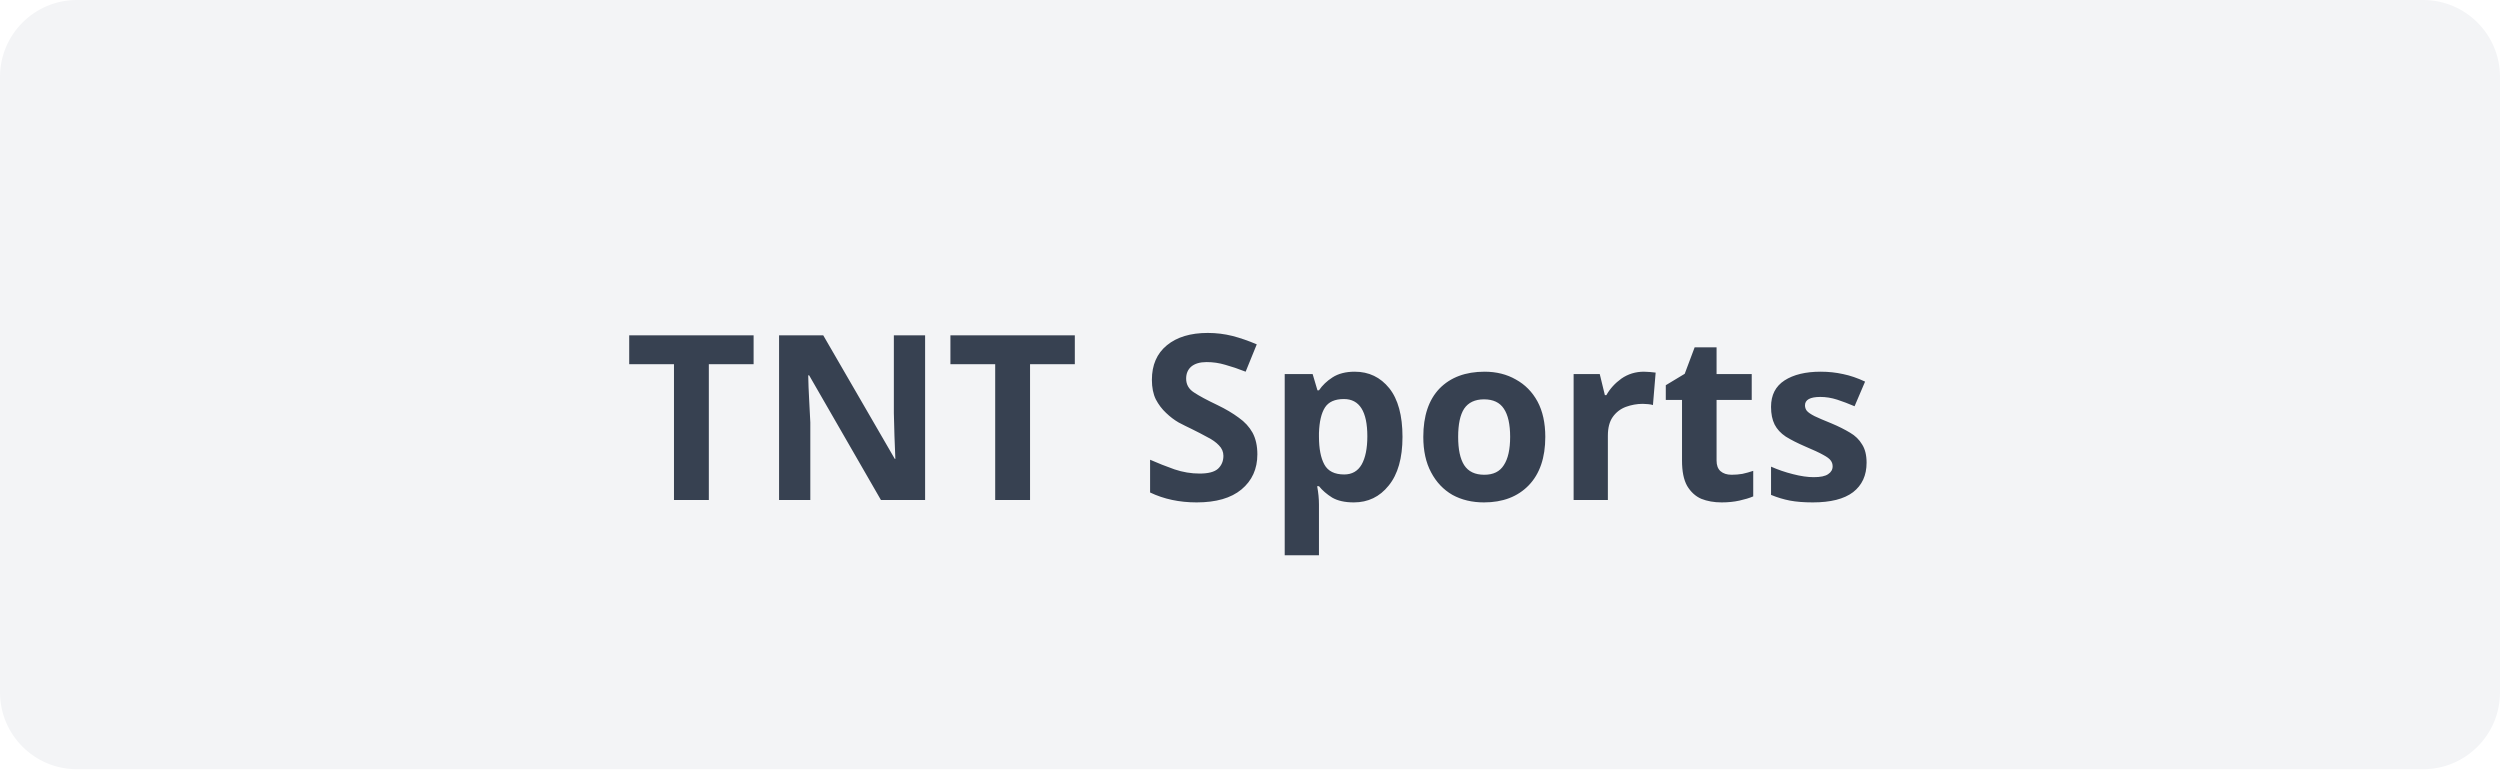
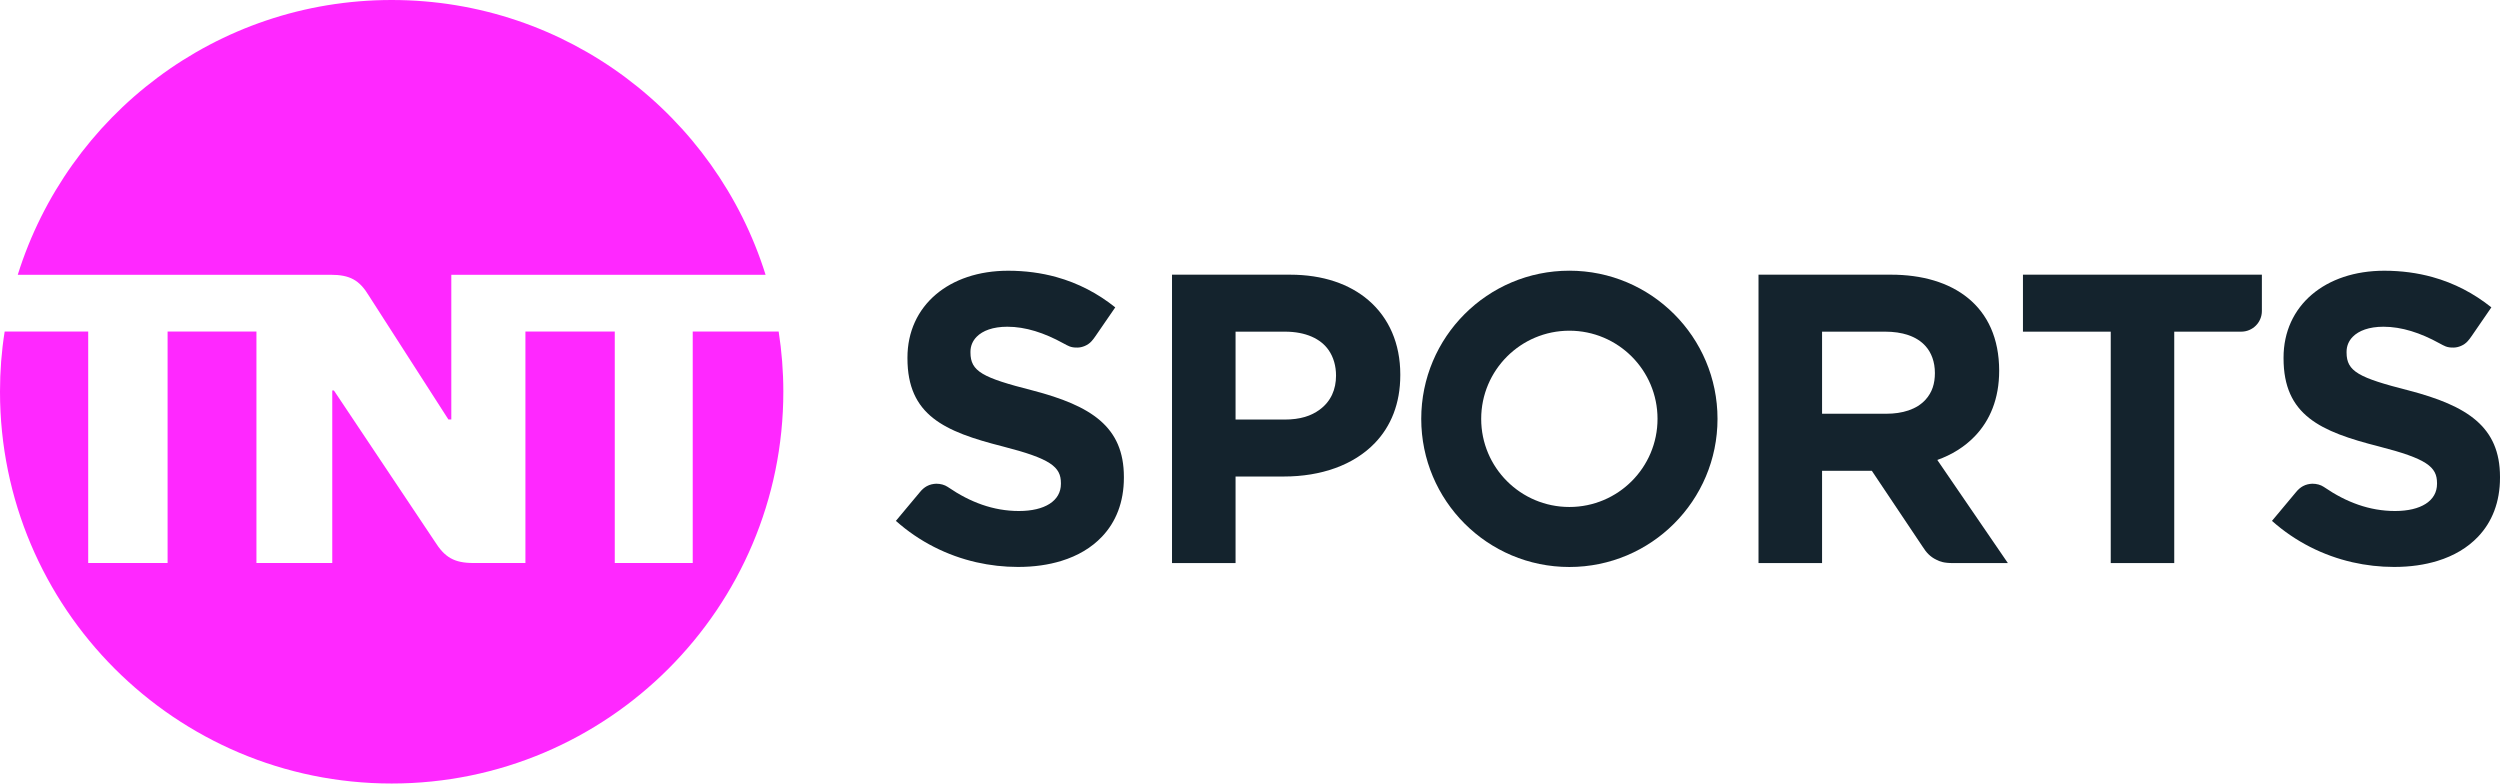
- <svg xmlns="http://www.w3.org/2000/svg" width="130" height="40" viewBox="0 0 130 40">
-   <rect width="130" height="40" rx="4" fill="#f3f4f6" />
-   <text x="65" y="26" font-family="system-ui,sans-serif" font-size="12" font-weight="700" fill="#374151" text-anchor="middle">TNT Sports</text>
+ <svg xmlns="http://www.w3.org/2000/svg" xml:space="preserve" viewBox="0 0 2787 873.46">
+   <path fill="#ff28ff" d="M282.82 306.321h85.606c21.602 0 32.271 5.8 42.972 23.601l88.472 137.71h3.25V306.321h350.34C797.865 128.621 632.344 0 436.63 0 240.917 0 75.424 128.529 19.801 306.321Z" />
+   <path fill="#ff28ff" d="M868.06 369.625h-95.807v258.018h-86.906V369.625h-99.606v258.018h-57.904c-21.601 0-32.086-6.365-43.186-24.066L372.243 435.309h-1.844v192.335h-84.517V369.625h-99.047v258.018H98.329V369.625c-31.035-.033-62.093.033-93.129 0C1.7 391.527 0 413.829 0 436.63c0 241.117 195.513 436.83 436.63 436.83 241.117 0 436.63-196.094 436.63-436.83 0-22.802-1.8-45.104-5.2-67.005Z" />
+   <path fill="#14232d" d="M1252.908 531.629v.899c0 27.287-8.847 49.386-24.453 65.801-11.593 12.194-26.804 21.293-45.17 26.938-14.418 4.431-30.381 6.759-48.465 6.759-15.544 0-31.243-1.749-46.395-5.211-32.398-7.4-63.412-22.741-89.7-46.143l26.572-31.793c2.58-3.218 5.181-5.407 7.955-6.919 3.435-1.873 7.045-2.581 10.497-2.706 4.698 0 9.176 1.161 12.775 3.557.3.2.6.399.899.599 23.99 16.375 49.887 26.26 78.497 26.26 28.745 0 46.782-11.24 46.782-30.254v-.899c0-18.115-11.445-27.161-64.822-40.838-65.232-16.566-106.256-34.745-106.256-98.3v-.698c0-58.087 46.481-96.869 112.253-96.869 19.1 0 37.006 2.419 53.727 7.051 24.407 6.761 46.279 18.267 65.675 33.791l-21.984 31.986c-1.435 2.177-2.96 4.077-4.367 5.677-4.17 4.743-10.749 7.161-15.845 7.159-7.608.16-10.314-1.952-15.691-4.76-21.191-11.682-42.024-18.476-62.415-18.476-16.074 0-27.489 4.412-34.16 11.157-4.612 4.664-6.942 10.464-6.942 16.743v.899c0 21.068 13.514 28.04 69.19 42.218 65.442 17.071 101.842 40.456 101.842 96.371Z" />
+   <path fill="#14232d" d="M1306.553 306.215v321.509h70.847v-96.508h53.9c41.304 0 77.777-12.642 101.534-37.457 17.694-18.483 28.21-43.719 28.21-75.515v-.898c0-34.206-12.553-62.956-35.467-82.639-21.029-18.064-50.691-28.491-87.38-28.491Zm70.847 63.521h55.059c23.347 0 39.918 7.983 48.635 20.474 5.577 7.992 8.313 17.888 8.313 28.524 0 15.324-5.616 28.687-18.268 37.973-9.413 6.909-21.375 11.025-39.33 11.025h-54.408Z" />
+   <path fill="#14232d" d="M1749.515 301.772c-91.219 0-165.115 73.943-165.115 165.156 0 91.213 73.897 165.156 165.115 165.156 91.218-0 165.166-73.943 165.166-165.156-0-91.213-73.947-165.156-165.166-165.156Zm.021 66.898c54.274-0 98.271 43.991 98.272 98.258.001 54.267-43.997 98.26-98.272 98.26-54.274 0-98.303-43.942-98.302-98.21 0-54.267 44.029-98.308 98.302-98.308Z" />
+   <path fill="#14232d" d="M1960.388 306.215v321.509h70.847v-102.844h55.5l56.621 84.582c4.152 6.663 8.694 11.407 15.293 14.516 3.724 2.048 8.636 3.746 18.542 3.746h61.188l-78.679-114.959c16.047-5.734 30.425-14.53 41.936-26.546 16.703-17.437 27.042-41.576 27.042-72.859 0-36.476-13.008-63.215-34.473-80.849-21.636-17.774-51.764-26.298-86.052-26.298Zm70.847 63.521h70.316c18.797 0 35.107 4.831 45.205 16.275 6.354 7.2 10.275 17.365 10.275 29.876 0 11.781-3.083 21.491-10.298 29.522-10.139 11.286-26.396 15.824-43.682 15.824h-71.816Z" />
+   <path fill="#14232d" d="M2255.19 306.215v63.521h97.86v257.988h70.796V369.736h74.645c12.77 0 23.052-10.281 23.052-23.052V306.215Z" />
+   <path fill="#14232d" d="M2787 531.629v.899c0 27.287-8.848 49.386-24.455 65.801-11.594 12.194-26.806 21.293-45.173 26.938-14.419 4.431-30.383 6.759-48.468 6.759-15.546 0-31.245-1.749-46.399-5.211-32.4-7.4-63.417-22.741-89.707-46.143l26.574-31.793c2.58-3.218 5.181-5.407 7.955-6.919 3.435-1.873 7.046-2.581 10.498-2.706 4.699 0 9.177 1.161 12.776 3.557.3.2.6.399.899.599 23.992 16.375 49.891 26.26 78.504 26.26 28.747 0 46.786-11.24 46.786-30.254v-.899c0-18.115-11.446-27.161-64.827-40.838-65.237-16.566-106.264-34.745-106.264-98.3v-.698c0-58.087 46.485-96.869 112.262-96.869 19.102 0 37.009 2.419 53.732 7.051 24.409 6.761 46.282 18.267 65.681 33.791l-21.985 31.986c-1.435 2.177-2.96 4.077-4.367 5.677-4.171 4.743-10.75 7.161-15.846 7.159-7.609.16-10.314-1.952-15.693-4.76-21.193-11.682-42.027-18.476-62.42-18.476-16.075 0-27.491 4.412-34.163 11.157-4.613 4.664-6.943 10.464-6.943 16.743v.899c0 21.068 13.515 28.04 69.196 42.218C2750.597 452.329 2787 475.715 2787 531.629Z" />
</svg>
